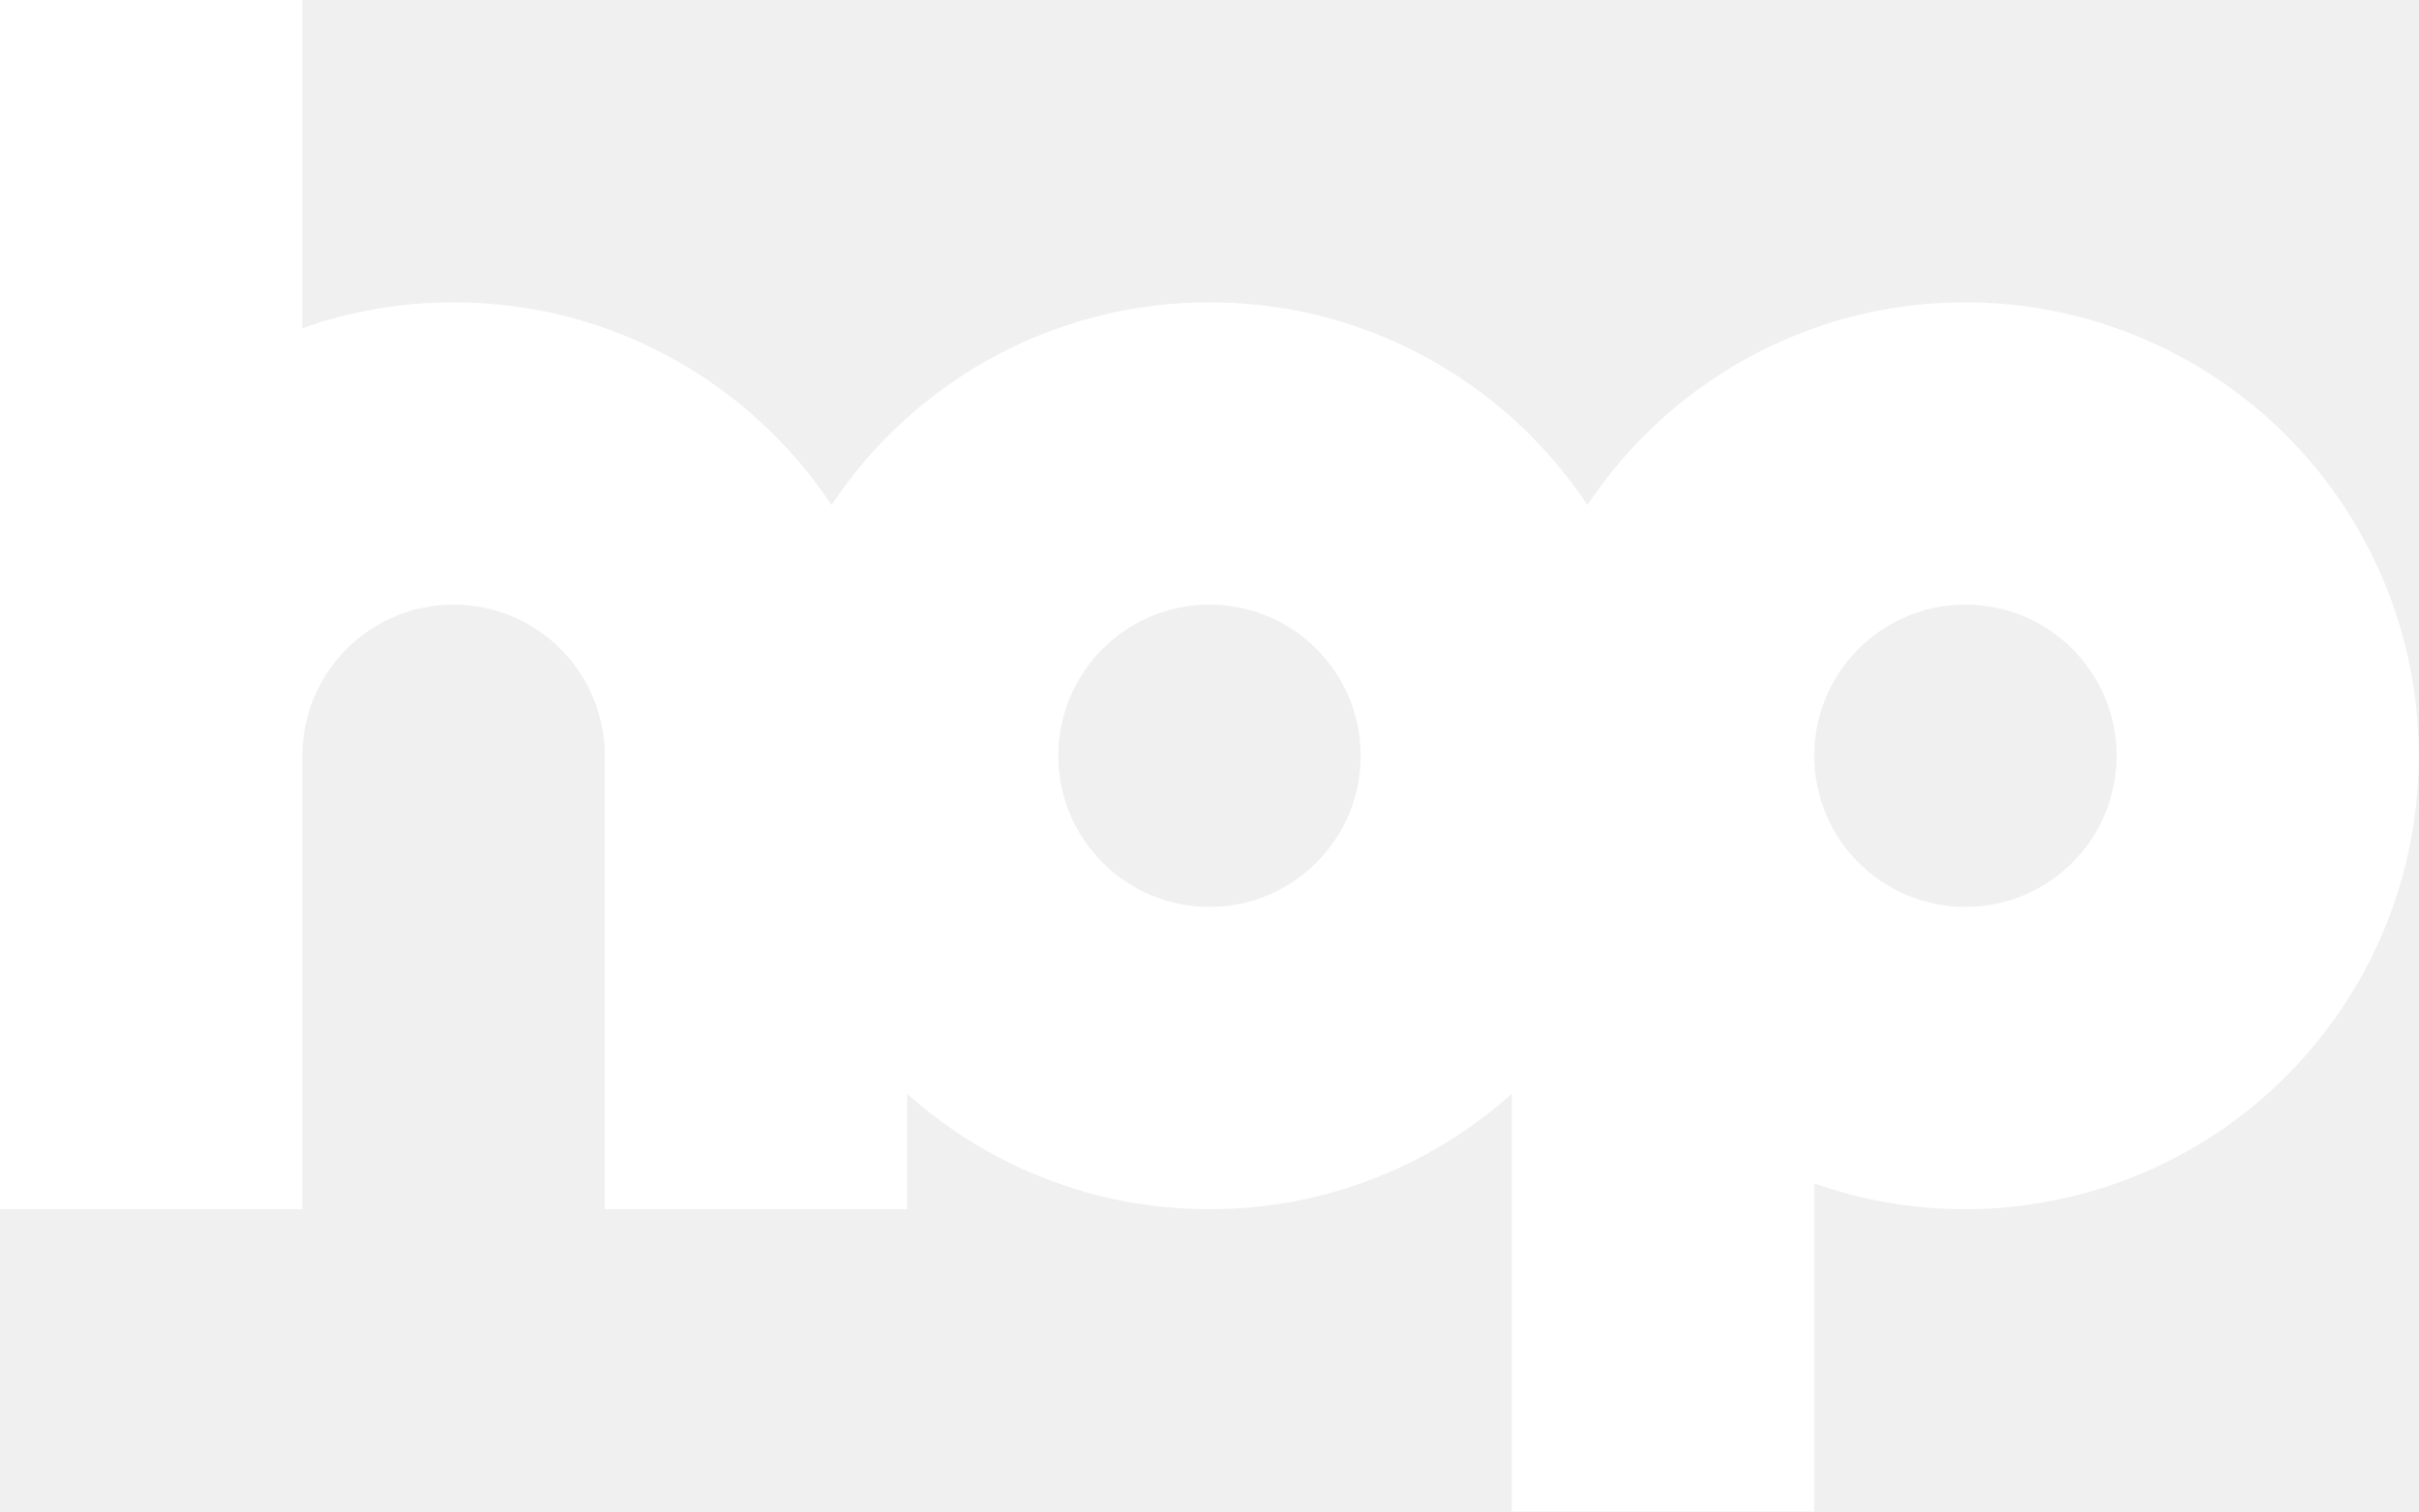
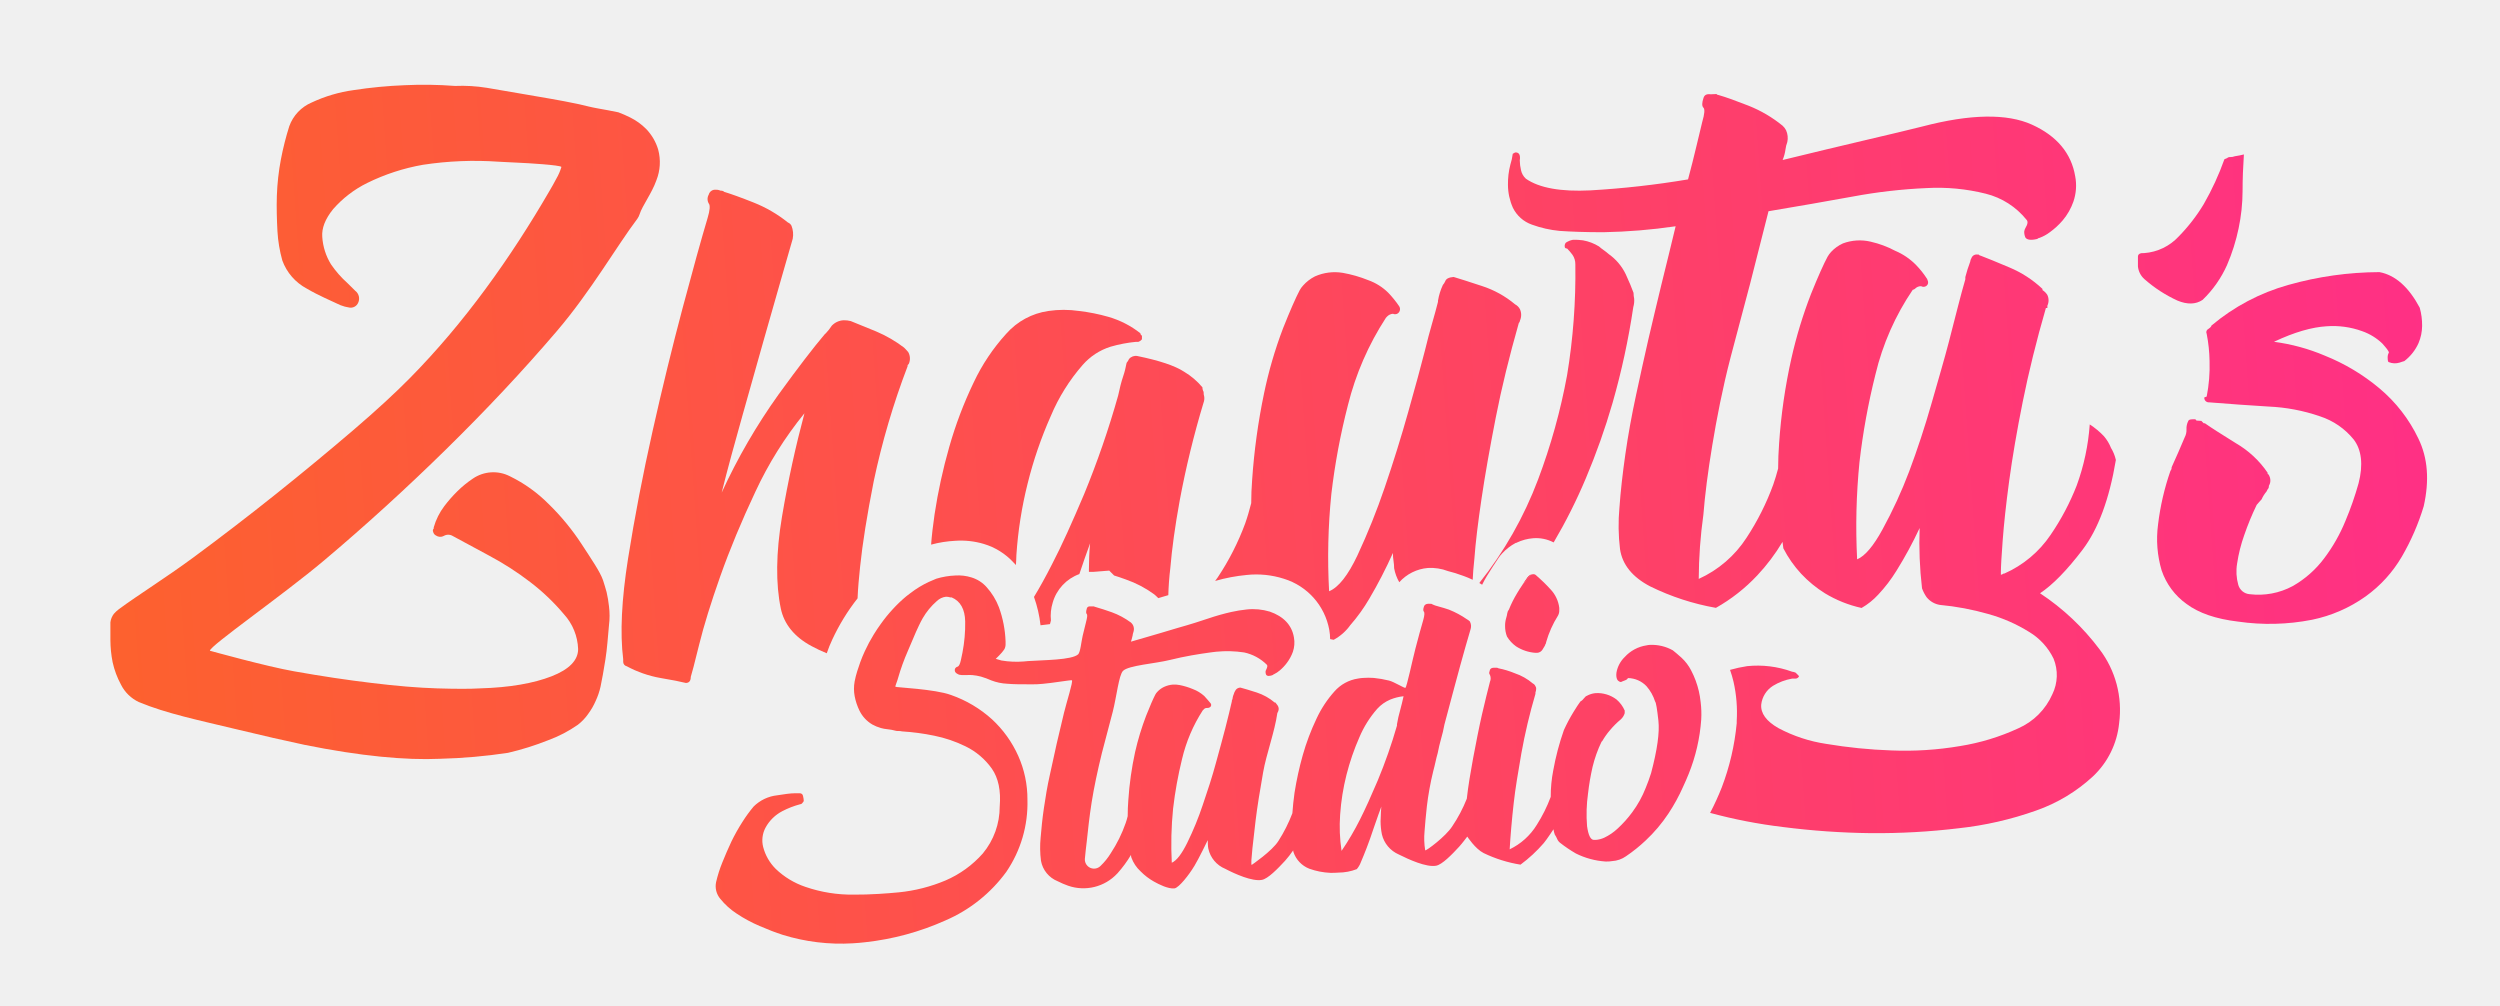
- <svg xmlns="http://www.w3.org/2000/svg" viewBox="0 0 160 100" class="w-12 cursor-pointer hover:opacity-80">
-   <g id="a1c6c63a-e459-44a3-b4b7-af910ae95872" data-name="Layer 2">
-     <g id="fa506414-24b2-4115-bfea-5ced8b49bd02" data-name="Layer 1">
-       <path d="M30,20a30.09,30.09,0,0,0-10,1.71V0H0V80H20V50a10,10,0,0,1,20,0V80H60V50A30,30,0,0,0,30,20Z" fill="#fff" />
-       <path d="M80,20a30,30,0,1,0,30,30A30,30,0,0,0,80,20Zm0,40A10,10,0,1,1,90,50,10,10,0,0,1,80,60Z" fill="#fff" />
-       <path d="M130,20a30,30,0,0,0-30,30v50h20V78.29A30,30,0,1,0,130,20Zm0,40a10,10,0,1,1,10-10A10,10,0,0,1,130,60Z" fill="#fff" />
-     </g>
-   </g>
+ <svg xmlns="http://www.w3.org/2000/svg" xmlns:xlink="http://www.w3.org/1999/xlink" id="Camada_1" data-name="Camada 1" viewBox="0 0 512 205.97">
+   <defs>
+     <style>.cls-1{fill:url(#Gradiente_sem_nome_6);}.cls-2{fill:url(#Gradiente_sem_nome_6-2);}.cls-3{fill:url(#Gradiente_sem_nome_6-3);}.cls-4{fill:url(#Gradiente_sem_nome_6-4);}.cls-5{fill:url(#Gradiente_sem_nome_6-5);}.cls-6{fill:url(#Gradiente_sem_nome_6-6);}.cls-7{fill:url(#Gradiente_sem_nome_6-7);}.cls-8{fill:url(#Gradiente_sem_nome_6-8);}.cls-9{fill:url(#Gradiente_sem_nome_6-9);}.cls-10{fill:url(#Gradiente_sem_nome_6-10);}.cls-11{fill:url(#Gradiente_sem_nome_6-11);}.cls-12{fill:url(#Gradiente_sem_nome_6-12);}</style>
+     <linearGradient id="Gradiente_sem_nome_6" x1="1" y1="92.5" x2="502.47" y2="57.09" gradientUnits="userSpaceOnUse">
+       <stop offset="0" stop-color="#fd632b" />
+       <stop offset="1" stop-color="#ff2f86" />
+     </linearGradient>
+     <linearGradient id="Gradiente_sem_nome_6-2" x1="1.48" y1="99.37" x2="502.95" y2="63.96" xlink:href="#Gradiente_sem_nome_6" />
+     <linearGradient id="Gradiente_sem_nome_6-3" x1="1.85" y1="104.53" x2="503.31" y2="69.12" xlink:href="#Gradiente_sem_nome_6" />
+     <linearGradient id="Gradiente_sem_nome_6-4" x1="2.66" y1="116.05" x2="504.13" y2="80.64" xlink:href="#Gradiente_sem_nome_6" />
+     <linearGradient id="Gradiente_sem_nome_6-5" x1="2.4" y1="112.43" x2="503.87" y2="77.02" xlink:href="#Gradiente_sem_nome_6" />
+     <linearGradient id="Gradiente_sem_nome_6-6" x1="4.38" y1="140.45" x2="505.85" y2="105.04" xlink:href="#Gradiente_sem_nome_6" />
+     <linearGradient id="Gradiente_sem_nome_6-7" x1="1.98" y1="106.4" x2="503.45" y2="70.99" xlink:href="#Gradiente_sem_nome_6" />
+     <linearGradient id="Gradiente_sem_nome_6-8" x1="3" y1="120.87" x2="504.47" y2="85.46" xlink:href="#Gradiente_sem_nome_6" />
+     <linearGradient id="Gradiente_sem_nome_6-9" x1="0.04" y1="78.96" x2="501.51" y2="43.55" xlink:href="#Gradiente_sem_nome_6" />
+     <linearGradient id="Gradiente_sem_nome_6-10" x1="3.29" y1="125.01" x2="504.76" y2="89.6" xlink:href="#Gradiente_sem_nome_6" />
+     <linearGradient id="Gradiente_sem_nome_6-11" x1="6.36" y1="168.47" x2="507.83" y2="133.06" xlink:href="#Gradiente_sem_nome_6" />
+     <linearGradient id="Gradiente_sem_nome_6-12" x1="4.88" y1="147.5" x2="506.35" y2="112.09" xlink:href="#Gradiente_sem_nome_6" />
+   </defs>
+   <path class="cls-1" d="M134.79,30.62a10.32,10.32,0,0,0-2.45-4.2,12.3,12.3,0,0,0-3.25-2.35A25.18,25.18,0,0,0,126.64,23c-1.44-.29-2.81-.56-4.11-.78s-2.61-.56-3.88-.86c-4.09-.88-7.86-1.46-10.91-2s-5.77-1-8-1.37a32.26,32.26,0,0,0-6.55-.39,83.12,83.12,0,0,0-10.3-.15,91.83,91.83,0,0,0-10.44,1,29.76,29.76,0,0,0-8.61,2.54,8.34,8.34,0,0,0-4.6,4.87,60.16,60.16,0,0,0-1.71,6.77,48.8,48.8,0,0,0-.83,7.46c-.08,2.47,0,4.92.12,7.26a28.36,28.36,0,0,0,1,6,10.63,10.63,0,0,0,5,5.75c2.5,1.47,5.06,2.52,6.9,3.4a8.13,8.13,0,0,0,1.83.49,1.66,1.66,0,0,0,1.81-1,2,2,0,0,0-.61-2.44c-.88-.86-1.42-1.42-1.56-1.54a21.51,21.51,0,0,1-3.4-3.87A12.2,12.2,0,0,1,66,48.53c-.14-1.79.59-3.67,2.21-5.68a22.48,22.48,0,0,1,7-5.38,42.37,42.37,0,0,1,11.4-3.72,70.24,70.24,0,0,1,15.53-.63c.32,0,1.57.1,3.77.19s8.83.49,9.07.88a11,11,0,0,1-1.07,2.45c-.4.81-.89,1.61-1.35,2.42-8,13.79-17.46,27.07-28.61,38.37C81.06,80.37,77.14,84,72.2,88.22S62,96.8,56.45,101.23,45.25,110,39.6,114.17s-11.25,7.63-15.28,10.61a7,7,0,0,0-1,.93,3.59,3.59,0,0,0-.71,1.74v3.62a23.84,23.84,0,0,0,.46,4.57,17.6,17.6,0,0,0,1.72,4.6,7.8,7.8,0,0,0,3.64,3.54c5.55,2.33,12.64,3.8,19,5.34s11.34,2.66,14.92,3.42c11.47,2.32,20.73,3.18,27.75,2.86a111.78,111.78,0,0,0,13.94-1.22,57.83,57.83,0,0,0,8.25-2.59,26.58,26.58,0,0,0,6.06-3.16,10.11,10.11,0,0,0,2.18-2.32,13.18,13.18,0,0,0,1.46-2.55,14.21,14.21,0,0,0,1-2.93c.3-1.42.64-3.3,1-5.58s.51-4.67.73-7a15.68,15.68,0,0,0,0-3.88,24.86,24.86,0,0,0-.49-2.91c-.22-.76-.49-1.74-.73-2.43-.61-1.76-2.42-4.37-4.36-7.36a48.43,48.43,0,0,0-6.79-8.26,29.09,29.09,0,0,0-7.88-5.65,7.43,7.43,0,0,0-7.63.46,21.39,21.39,0,0,0-3.15,2.57A27.26,27.26,0,0,0,91,103.65,13.17,13.17,0,0,0,88.83,108v.24a.58.58,0,0,0-.12.68,1.09,1.09,0,0,0,.59.76,1.53,1.53,0,0,0,1.59.08,1.76,1.76,0,0,1,1.81,0q2.89,1.53,7.41,4a60.59,60.59,0,0,1,8.48,5.45,43.46,43.46,0,0,1,6.9,6.58,11.16,11.16,0,0,1,2.91,7.14c0,2.28-1.81,4.16-5.45,5.58s-8.54,2.3-14.68,2.47q-2.89.18-8.73,0t-13.33-1.1q-7.51-.89-16-2.4c-5.68-1-17.22-4.21-17.22-4.21-.15-.9,14.89-11.34,23.38-18.49S83.23,100,91.38,92,107.1,75.94,114.05,67.8s12.2-17.32,16.48-23a3.37,3.37,0,0,0,.49-1c.49-1.59,2.5-4.28,3.4-6.85A10,10,0,0,0,134.79,30.62Z" />
+   <path class="cls-2" d="M178.94,98.55q-2.06,10.42-2.79,17.5c-.24,2.29-.44,4.45-.52,6.49a42,42,0,0,0-2.88,4.14,43.72,43.72,0,0,0-2.28,4.26,26.94,26.94,0,0,0-1.15,2.85,30.65,30.65,0,0,1-3.1-1.46c-3.56-1.9-5.65-4.54-6.31-7.7-1.06-5.07-1-11.4.24-18.8s2.81-14.48,4.6-21.19a76.33,76.33,0,0,0-10.05,16.07q-4.24,9-7.17,17.26c-1.93,5.46-3.39,10.17-4.35,14.07s-1.54,6.11-1.71,6.58c0,.81-.32,1.23-1,1.25-1.15-.29-2.84-.62-5.11-1a23,23,0,0,1-7-2.42.92.92,0,0,1-.73-.94V135q-1-8,1-20.63t5-26q3-13.38,6.19-25.36t5.09-18.34c.49-1.62.56-2.64.24-3a1.8,1.8,0,0,1,0-1.81,1.35,1.35,0,0,1,1.47-1,1.64,1.64,0,0,1,.71.1.87.87,0,0,0,.49.1.66.66,0,0,1,.49.23c1.44.44,3.48,1.17,6.06,2.2a27.1,27.1,0,0,1,7,4.08,1.37,1.37,0,0,1,.73.67,4.84,4.84,0,0,1,.25,2.66c-.49,1.66-1.25,4.31-2.3,8s-2.27,7.93-3.64,12.75-2.83,10-4.36,15.46-3,10.75-4.25,15.78a121.77,121.77,0,0,1,11.64-20.09q6-8.27,9.46-12.34l.25-.23a10.38,10.38,0,0,0,1.2-1.53,3.56,3.56,0,0,1,2.42-1.11,5.27,5.27,0,0,1,1.47.17c1.44.58,3.19,1.28,5.2,2.12a26.43,26.43,0,0,1,5.7,3.3c.17.16.46.46.86.92a2.67,2.67,0,0,1,.12,2.42l-.24.26V75A156.19,156.19,0,0,0,178.94,98.55Z" />
+   <path class="cls-3" d="M233.87,68.75v.73a1.53,1.53,0,0,1-.74.53l-.49,0a28.4,28.4,0,0,0-5.21,1,12.58,12.58,0,0,0-5.7,3.73,38.57,38.57,0,0,0-6.53,10.47,83.45,83.45,0,0,0-4.74,13.81,82.55,82.55,0,0,0-2.3,14.6c0,.71-.07,1.42-.1,2.11-.17-.18-.31-.37-.49-.53a13.49,13.49,0,0,0-6.11-3.81,16.51,16.51,0,0,0-5.77-.64,23.42,23.42,0,0,0-5,.79c.15-2,.39-4,.71-6.21a110.37,110.37,0,0,1,3-13.77,82.61,82.61,0,0,1,5-13.21,40.33,40.33,0,0,1,6.68-10,14.18,14.18,0,0,1,8.61-4.66,21.52,21.52,0,0,1,6.31,0,37.5,37.5,0,0,1,6,1.2,19.18,19.18,0,0,1,6.55,3.36A.6.6,0,0,0,233.87,68.75Z" />
+   <path class="cls-4" d="M246.48,82.49a189.4,189.4,0,0,0-4.86,19.93c-1,5.47-1.62,10.11-1.93,13.85-.25,2-.37,3.9-.42,5.62l-1.17.34c-.3.09-.59.17-.88.27a2.94,2.94,0,0,0-.4-.39l-.24-.22-.24-.2a22.14,22.14,0,0,0-5.73-3c-.85-.31-1.69-.6-2.44-.83l-1-1-3.26.26-.73,0-.17,0v-.49c0-1.76.07-3.55.24-5.35-.76,2.09-1.51,4.2-2.2,6.29a8.78,8.78,0,0,0-5.45,5.83,9.25,9.25,0,0,0-.37,3.67l-.12.47-.08.28c-.66.1-1.29.17-1.93.24a25.48,25.48,0,0,0-1.34-5.81c1.22-2,2.48-4.3,3.71-6.72,2-3.84,4.14-8.63,6.56-14.33A184.69,184.69,0,0,0,229,81c.32-1.49.63-2.78,1-3.85s.56-2,.73-2.84a3.1,3.1,0,0,0,.49-.78,1.8,1.8,0,0,1,1.69-.62c4.52.92,7.73,2,9.58,3.21a14.56,14.56,0,0,1,3.77,3.21,1.84,1.84,0,0,0,.24.93,3.08,3.08,0,0,0,.13,1A2.56,2.56,0,0,1,246.48,82.49Z" />
+   <path class="cls-5" d="M301.61,118.74a19.17,19.17,0,0,0-1.86-.78c-1.22-.46-2.3-.78-3.2-1a9.92,9.92,0,0,0-4.11-.64,8.86,8.86,0,0,0-5.87,2.92,9.06,9.06,0,0,1-1.05-2.85,10.15,10.15,0,0,0-.12-1.46,10.25,10.25,0,0,1-.13-1.68,93.94,93.94,0,0,1-4.84,9.37,34.79,34.79,0,0,1-3.89,5.41,10,10,0,0,1-3.4,3c-.24-.06-.49-.08-.73-.14a10.84,10.84,0,0,0-.17-1.87,13.46,13.46,0,0,0-9.3-10.49,18.56,18.56,0,0,0-7.6-.78,35,35,0,0,0-6.48,1.23,8.44,8.44,0,0,0,.54-.75A53,53,0,0,0,255,107.24c.48-1.34.88-2.77,1.25-4.19,0-1.64.07-3.21.19-4.79a129.74,129.74,0,0,1,2.43-17.66,87.15,87.15,0,0,1,3.88-13.32c1.45-3.66,2.6-6.26,3.4-7.79a4.48,4.48,0,0,1,.71-1,8.17,8.17,0,0,1,2.45-1.89,10,10,0,0,1,5.7-.72,26.07,26.07,0,0,1,5.21,1.5,11.07,11.07,0,0,1,4.1,2.58,21.16,21.16,0,0,1,2.21,2.73,1.08,1.08,0,0,1-.25,1.49,1,1,0,0,1-1,.08,1.88,1.88,0,0,0-1.22.58l-.24.27a58.74,58.74,0,0,0-7.76,17.85,135.57,135.57,0,0,0-3.4,18.21,127.93,127.93,0,0,0-.46,19.92c1.93-.79,3.88-3.26,5.82-7.38a138.39,138.39,0,0,0,5.58-13.9c1.76-5.15,3.38-10.36,4.84-15.56s2.61-9.39,3.4-12.52c.49-2,.95-3.79,1.44-5.45s.88-3.15,1.22-4.47v-.22a12.43,12.43,0,0,1,1-3.23,2.84,2.84,0,0,0,.49-.77c.17-.5.73-.79,1.71-.87,1.29.39,3.23,1,5.82,1.86a20.22,20.22,0,0,1,6.77,3.75,2.37,2.37,0,0,1,1,1,2.87,2.87,0,0,1,0,2.32.77.77,0,0,1-.24.51c-1.93,6.77-3.52,13.23-4.72,19.37s-2.19,11.7-2.91,16.58-1.23,9-1.47,12.36C301.76,116.16,301.66,117.59,301.61,118.74Z" />
+   <path class="cls-6" d="M313.52,117.68c-.56.7-1.12,1.37-1.64,2,.32-.51.64-1,1-1.48a1.84,1.84,0,0,1,.54-.46Z" />
+   <path class="cls-7" d="M334.5,62.88a153.55,153.55,0,0,1-4.25,19.65,139.53,139.53,0,0,1-5.45,15.38,110.31,110.31,0,0,1-6.61,13.18,7.75,7.75,0,0,0-4.18-.86,9.44,9.44,0,0,0-3.38.9l-.12.06-.1,0a10.55,10.55,0,0,0-2.73,2.11l-.4.45-.34.46c-.78,1.13-1.58,2.41-2.4,3.72-.36.59-.7,1.21-1,1.82a6,6,0,0,0-.58-.35A78.1,78.1,0,0,0,315,98.2a124.1,124.1,0,0,0,5.94-21.36,127.48,127.48,0,0,0,1.69-22.69,3.33,3.33,0,0,0-.61-2,10.83,10.83,0,0,0-1.08-1.25c-.34,0-.49-.14-.49-.46a1,1,0,0,1,.25-.75,3.9,3.9,0,0,1,1.44-.58,11.55,11.55,0,0,1,2.05.11,9.33,9.33,0,0,1,3.28,1.25,9.55,9.55,0,0,0,1,.78,12.14,12.14,0,0,1,1,.79,10.78,10.78,0,0,1,3.49,4.14c.73,1.59,1.25,2.84,1.59,3.8a6,6,0,0,0,.13,1.21A4.69,4.69,0,0,1,334.5,62.88Z" />
+   <path class="cls-8" d="M434,148.09a17.3,17.3,0,0,1-5.35,10.9A33.33,33.33,0,0,1,417,166a69.58,69.58,0,0,1-15.88,3.63,140.39,140.39,0,0,1-17.95,1,155,155,0,0,1-18.05-1.26,104.12,104.12,0,0,1-14.89-2.89,53.18,53.18,0,0,0,2.4-5.25,50.06,50.06,0,0,0,3.05-13.12l0-.22,0-.24a28.61,28.61,0,0,0-.66-8.05,23.74,23.74,0,0,0-.71-2.41,27.76,27.76,0,0,1,3.48-.76,20.69,20.69,0,0,1,9.22,1.13,2.22,2.22,0,0,1,.73.2l.71.71a.79.79,0,0,1-.71.51l-.73,0a11.21,11.21,0,0,0-3.89,1.47,5.23,5.23,0,0,0-2.42,3.83q-.22,2.7,3.52,4.84a30.4,30.4,0,0,0,9.81,3.23,101.74,101.74,0,0,0,13.35,1.34,67.11,67.11,0,0,0,14.06-.9,45.56,45.56,0,0,0,11.89-3.62,13.62,13.62,0,0,0,7-7,8.9,8.9,0,0,0,.24-7.28,12.93,12.93,0,0,0-5-5.47,31.9,31.9,0,0,0-8.37-3.67,54,54,0,0,0-9.95-1.87,4.37,4.37,0,0,1-2.67-1.56,7.49,7.49,0,0,1-.95-1.83,81.08,81.08,0,0,1-.49-12.35,82,82,0,0,1-4.75,8.76,30.31,30.31,0,0,1-3.74,4.89,14.25,14.25,0,0,1-3.4,2.72,24.66,24.66,0,0,1-7.5-3,24.11,24.11,0,0,1-4.87-4,23.46,23.46,0,0,1-3.65-5.21c-.07-.44-.12-.88-.17-1.32a39.92,39.92,0,0,1-5.16,6.85,35.5,35.5,0,0,1-8.48,6.66,50.31,50.31,0,0,1-13.45-4.39c-3.65-1.9-5.72-4.46-6.19-7.64a39.88,39.88,0,0,1-.12-8.48c.24-3.42.66-7.09,1.22-11s1.29-7.93,2.17-12,1.73-8,2.55-11.54,1.7-7.18,2.66-11.18,2-8,2.91-11.92a116.71,116.71,0,0,1-14.79,1.22c-3.71,0-6.7-.11-8.95-.27A22.72,22.72,0,0,1,313.72,46a6.86,6.86,0,0,1-3.89-3.47,11.67,11.67,0,0,1-1-4.67,15.51,15.51,0,0,1,.49-4.14,11.84,11.84,0,0,0,.49-2.22l.49-.28c.8-.05,1.12.49.95,1.62a9.1,9.1,0,0,0,.25,2,3.26,3.26,0,0,0,1,1.76c2.74,1.91,7.18,2.69,13.21,2.39a185.29,185.29,0,0,0,20-2.25c.66-2.46,1.22-4.72,1.71-6.77s.88-3.71,1.2-5c.48-1.64.56-2.62.24-2.92s-.32-1,0-1.93c.17-.67.66-.92,1.47-.81l1.2-.05a.67.67,0,0,0,.49.22c1.46.42,3.47,1.14,6.06,2.16a26.44,26.44,0,0,1,7,4.11,3.2,3.2,0,0,1,.71.93,3.89,3.89,0,0,1,.25,2.42,6.3,6.3,0,0,0-.37,1.48,8.68,8.68,0,0,1-.59,2.19q9.21-2.25,17-4.08c5.15-1.22,9-2.11,11.64-2.79,9.83-2.57,17.34-2.68,22.43-.37s8.06,5.86,8.85,10.57a10.13,10.13,0,0,1-.37,5.2,12.15,12.15,0,0,1-2.17,3.81,14.88,14.88,0,0,1-2.67,2.46,8.13,8.13,0,0,1-2.08,1.14.84.84,0,0,0-.49.23c-1.29.31-2.1.19-2.42-.3a2.83,2.83,0,0,1-.24-1.21,1.92,1.92,0,0,1,.24-.72c.49-.8.56-1.36.24-1.69a15.51,15.51,0,0,0-8.36-5.35,40.48,40.48,0,0,0-12.13-1.15,108.12,108.12,0,0,0-15.14,1.74c-5.49,1-11.25,2-17.22,3q-1.72,6.88-3.76,14.81c-1.37,5.31-2.79,10.38-4,15.09-1.68,6.45-2.85,12.57-3.75,18s-1.51,10.22-1.83,14.27a98.21,98.21,0,0,0-.95,13.13,22.92,22.92,0,0,0,9.8-8.44,52.44,52.44,0,0,0,5.46-10.87c.37-1.07.71-2.18,1-3.29,0-1.73.08-3.45.2-5.12a114.8,114.8,0,0,1,2.54-17.54,93,93,0,0,1,4-13.11c1.45-3.58,2.58-6.12,3.38-7.6a5.35,5.35,0,0,1,.73-1,7.59,7.59,0,0,1,2.42-1.74,9.81,9.81,0,0,1,5.7-.35,20.37,20.37,0,0,1,5,1.86,13.15,13.15,0,0,1,4.25,2.88,18.2,18.2,0,0,1,2.3,2.9c.32.66.25,1.15-.24,1.47a1,1,0,0,1-1,0,1.67,1.67,0,0,0-1.22.5.81.81,0,0,1-.49.24,52.46,52.46,0,0,0-7.63,17.3,139,139,0,0,0-3.28,18,132.56,132.56,0,0,0-.48,19.9c1.61-.67,3.35-2.73,5.2-6.13A93.49,93.49,0,0,0,391,96.55c1.69-4.52,3.23-9.19,4.6-14s2.61-9,3.52-12.5c1.36-5.23,2.42-9.6,3.38-12.85v-.46a30.21,30.21,0,0,1,1-3.15,1.68,1.68,0,0,1,.25-.73,1.12,1.12,0,0,1,1.22-.73h.25a.65.65,0,0,0,.46.25c1.3.5,3.26,1.29,5.82,2.38a22.52,22.52,0,0,1,6.8,4.41v.24a3.11,3.11,0,0,1,1,1,2.58,2.58,0,0,1,0,2.2v.47H419c-1.95,6.74-3.53,13.15-4.74,19.18s-2.14,11.48-2.79,16.3-1.08,8.89-1.32,12.11-.37,5.4-.37,6.53v.49a.45.45,0,0,0,.37-.12.53.53,0,0,1,.37-.12,22.29,22.29,0,0,0,9.44-7.9,50.36,50.36,0,0,0,5.35-10.12,45.79,45.79,0,0,0,2.67-12.51,15.9,15.9,0,0,1,2.91,2.42,8.56,8.56,0,0,1,1.44,2.39,8.16,8.16,0,0,1,1,2.47q-2,12-6.8,18.36c-3.23,4.25-6.14,7.22-8.73,8.94A48.8,48.8,0,0,1,430,133,20.51,20.51,0,0,1,434,148.09Z" />
+   <path class="cls-9" d="M457.69,32a2.49,2.49,0,0,1-.93.17.83.83,0,0,0-.66.22c-.22.1-.32.12-.54.22a56.64,56.64,0,0,1-4.23,9.19,35.84,35.84,0,0,1-5.16,6.66,10.68,10.68,0,0,1-7,3.37c-.88-.05-1.32.2-1.32.74v2a4,4,0,0,0,1.32,2.59,27.64,27.64,0,0,0,6.77,4.4c2,.83,3.74.81,5.16-.15a22.79,22.79,0,0,0,5-7.14,39.1,39.1,0,0,0,2.37-7.51,37.71,37.71,0,0,0,.81-7.6c0-2.54.1-5,.27-7.53C459,31.77,458.4,31.9,457.69,32Z" />
+   <path class="cls-10" d="M495.28,89.81a30.53,30.53,0,0,0-8-10.3,41.32,41.32,0,0,0-11.15-6.67A39.82,39.82,0,0,0,465.71,70c4.21-2,7.8-3,10.79-3.18a17.55,17.55,0,0,1,7.26,1,11.44,11.44,0,0,1,4.13,2.52c.88,1,1.35,1.56,1.35,1.88a1.85,1.85,0,0,0-.25.95c0,.64.08,1,.25,1a3.25,3.25,0,0,0,2.17.1c.4-.15.59-.19,1-.32a9.58,9.58,0,0,0,2.91-3.69,9.25,9.25,0,0,0,.73-3.52,13.1,13.1,0,0,0-.49-3.72c-2.25-4.23-5-6.68-8.24-7.29a69.45,69.45,0,0,0-18.66,2.62,42,42,0,0,0-15.77,8.34c0,.17-.2.39-.62.68a.73.73,0,0,0-.34,1,31.77,31.77,0,0,1,.59,5.62,32.1,32.1,0,0,1-.59,7.22l-.49.19a.92.92,0,0,0,1,1c4.06.32,8.09.62,12.13.86a37.26,37.26,0,0,1,10.56,2,14.74,14.74,0,0,1,6.9,4.74c1.61,2.08,2,5.16,1,9a64.34,64.34,0,0,1-2.67,7.65,34,34,0,0,1-4.38,7.71,21,21,0,0,1-6.43,5.67,14.83,14.83,0,0,1-8.83,1.66,2.63,2.63,0,0,1-2.32-1.91,10,10,0,0,1-.24-4.37,30.92,30.92,0,0,1,1.46-5.82,55.09,55.09,0,0,1,2.55-6.19c.39-.44.58-.69,1-1.13a6.48,6.48,0,0,1,1-1.59l.24-.46a.84.84,0,0,0,.25-.71,2.07,2.07,0,0,0,.24-1.66c-.17-.52-.32-.76-.49-.79v-.24a20,20,0,0,0-6.53-6.07c-2.91-1.81-5-3.13-6.31-4.06a1,1,0,0,1-.24,0l-.49-.49-1-.07c-.1-.1-.15-.17-.24-.27-.81,0-1.3,0-1.45.37a3.38,3.38,0,0,0-.36,1.68,3.14,3.14,0,0,1-.37,1.67c-1,2.44-1.59,3.66-2.67,6.11a1,1,0,0,1-.24.73,52.27,52.27,0,0,0-2.54,11,22.52,22.52,0,0,0,.73,9.39,13.9,13.9,0,0,0,5.09,6.87c2.52,1.88,6,3.08,10.54,3.62a45,45,0,0,0,15.16-.37,29,29,0,0,0,11-4.79,26.41,26.41,0,0,0,7.41-8.15,48.28,48.28,0,0,0,4.48-10.32C497.55,98.42,497.24,93.84,495.28,89.81Z" />
+   <path class="cls-11" d="M348.29,143.76a18.36,18.36,0,0,0-.36-2.18,17.85,17.85,0,0,0-1.57-4.25,9.35,9.35,0,0,0-2-2.64c-.71-.64-1.32-1.15-1.76-1.5a8.82,8.82,0,0,0-4.65-1.12,3.86,3.86,0,0,0-.75.1,7.57,7.57,0,0,0-4.46,2.39,5.85,5.85,0,0,0-1.68,3.13c-.15,1.08.14,1.64.46,1.81a.83.83,0,0,0,.42.18.5.5,0,0,0,.24-.1l.69-.27a1,1,0,0,0,.54-.44,5.34,5.34,0,0,1,3.79,1.66,8.74,8.74,0,0,1,1.76,3.13c.19.17.41,1.49.68,3.92s-.24,6-1.49,10.73c-.2.56-.37,1.1-.54,1.59s-.37,1-.56,1.44a21.67,21.67,0,0,1-2.76,5,23.29,23.29,0,0,1-3,3.35,10.74,10.74,0,0,1-2.76,1.88,5.08,5.08,0,0,1-1.71.44,1.7,1.7,0,0,1-.39,0c-.69,0-1.15-1-1.4-2.81a30,30,0,0,1,.2-6.7,48.91,48.91,0,0,1,.93-5.45A26,26,0,0,1,328,151.9l.15-.14a14.41,14.41,0,0,1,1.56-2.2,17.33,17.33,0,0,1,2.23-2.23,2.81,2.81,0,0,0,.8-1.27v-.54a6.32,6.32,0,0,0-1.68-2.27,6.5,6.5,0,0,0-4.26-1.3,4.58,4.58,0,0,0-1.49.39,3.71,3.71,0,0,0-.54.27,5.89,5.89,0,0,1-.41.44,1.49,1.49,0,0,1-.25.29,2.28,2.28,0,0,1-.44.32c-.34.47-.81,1.15-1.39,2.11a33.79,33.79,0,0,0-2,3.76,53.42,53.42,0,0,0-2.18,8.27,27.72,27.72,0,0,0-.51,5.4v0a30.69,30.69,0,0,1-2.86,5.74,13.21,13.21,0,0,1-5.55,5c.17-2.86.44-6.06.83-9.49.32-2.91.9-6.31,1.56-10.14a114.84,114.84,0,0,1,2.89-12.21v-.27a2.47,2.47,0,0,0,.15-.78.81.81,0,0,0-.15-.51,1.11,1.11,0,0,0-.54-.57,11.25,11.25,0,0,0-3.72-2.1,17.84,17.84,0,0,0-3.3-1,.94.94,0,0,1-.29-.12l-.66,0c-.47,0-.73.2-.81.44a2.86,2.86,0,0,0-.14.51.62.62,0,0,0,.14.52,1.77,1.77,0,0,1,0,1.42c-.41,1.63-1,3.91-1.64,6.72s-1.22,5.85-1.81,8.95c-.53,2.86-1,5.65-1.29,8.27v0a29.49,29.49,0,0,1-3,5.68c-1.32,2.05-5.28,5-5.52,4.89a15.16,15.16,0,0,1-.13-3.91c.1-1.35.25-3.09.47-5.09a59.87,59.87,0,0,1,1.3-7.19c.17-.66.34-1.3.46-1.88s.29-1.23.46-1.84c.2-1,.42-2,.69-2.93a27.89,27.89,0,0,0,.68-2.89c1.15-4.4,2.25-8.41,3.23-12.06.83-3,1.47-5.26,1.91-6.72a7,7,0,0,0,.24-.83,2,2,0,0,0-.12-1.45.63.63,0,0,0-.07-.12,1.76,1.76,0,0,0-.34-.27.88.88,0,0,0-.2-.12,18.52,18.52,0,0,0-3.72-2c-1.44-.51-2.88-.78-3.37-1.07a.51.51,0,0,0-.27-.12,1.28,1.28,0,0,1-.27,0,1.26,1.26,0,0,0-.42,0,.89.89,0,0,0-.53.19.74.74,0,0,0-.27.42c-.15.46-.17.81,0,1s.14.75-.12,1.68c-.47,1.59-1,3.55-1.62,5.92s-1.78,7.93-2.05,8-2.28-1.22-3.35-1.49a22.09,22.09,0,0,0-3.11-.54,14.69,14.69,0,0,0-2.2,0c-.34,0-.71.08-1.05.13a8,8,0,0,0-4.82,2.64,22.62,22.62,0,0,0-3.69,5.62,47.12,47.12,0,0,0-2.79,7.41,66.08,66.08,0,0,0-1.69,7.71c-.22,1.49-.34,2.88-.44,4.2a30.86,30.86,0,0,1-2.86,5.68c-1.3,2.08-5.48,4.91-5.48,4.91-.29-.19.44-5.87.81-9.12.34-2.81.88-6.11,1.54-9.86s2.37-8.29,2.91-12.13a1,1,0,0,1,.15-.29,1.26,1.26,0,0,0-.08-1.25,6,6,0,0,0-.46-.61.31.31,0,0,0-.15,0,10.93,10.93,0,0,0-3.69-2.06c-1.42-.46-2.52-.78-3.33-1a1.2,1.2,0,0,0-.95.46,4.24,4.24,0,0,0-.27.47c-.07.29-.29.71-.34,1a1.93,1.93,0,0,1-.2.75v.15l-.59,2.5c-.24.9-.48,1.93-.75,3-.42,1.71-1.1,4.06-1.89,7s-1.73,5.79-2.71,8.66a62.28,62.28,0,0,1-3.18,7.77c-1.13,2.3-2.18,3.67-3.18,4.11a73.06,73.06,0,0,1,.27-11.1,82.31,82.31,0,0,1,1.83-10.13,31.78,31.78,0,0,1,4.26-10,1,1,0,0,0,.15-.13.8.8,0,0,1,.68-.34c.07,0,.15,0,.24,0a1.18,1.18,0,0,0,.3-.1.55.55,0,0,0,.24-.83c-.34-.42-.78-.93-1.32-1.52a7.29,7.29,0,0,0-2.32-1.41,13.92,13.92,0,0,0-2.77-.84,5.87,5.87,0,0,0-1.32-.09,5.35,5.35,0,0,0-1.85.49,4.43,4.43,0,0,0-1.35,1,2.31,2.31,0,0,0-.42.58q-.66,1.26-1.88,4.33a55,55,0,0,0-2.25,7.41,66.66,66.66,0,0,0-1.39,9.86c-.08,1.05-.13,2.13-.13,3.28-.12.49-.26,1-.41,1.41a28,28,0,0,1-3.06,6.19,12.74,12.74,0,0,1-2.05,2.55,1.88,1.88,0,0,1-3.25-1.4c.09-1.17.26-2.4.39-3.59.24-2.18.51-4.92,1-8s1.2-6.43,2.1-10.1c.71-2.66,1.47-5.52,2.23-8.48s1.25-7.54,2.1-8.34c1.15-1.13,6.53-1.47,9.59-2.23s5.92-1.22,8.44-1.56c.36-.05.73-.1,1.07-.13a23,23,0,0,1,5.7.15,9.35,9.35,0,0,1,4.65,2.52c.17.17.12.49-.13,1a1.17,1.17,0,0,0-.14.42,1.4,1.4,0,0,0,.14.66.66.66,0,0,0,.62.2,2,2,0,0,0,.73-.18c.1-.05.17-.17.27-.17a5.47,5.47,0,0,0,1.15-.76,9.26,9.26,0,0,0,1.47-1.56,8.7,8.7,0,0,0,1.22-2.25,5.84,5.84,0,0,0,.22-2.94c-.42-2.54-2.13-4.32-4.94-5.3a11.92,11.92,0,0,0-4.75-.44,27.38,27.38,0,0,0-3.13.51,45.75,45.75,0,0,0-4.62,1.3c-1.44.49-3.62,1.2-6.48,2-2.08.64-4.38,1.3-6.77,2-.88.27-2.69.78-2.69.78s.29-.91.34-1.25c0-.14.05-.29.07-.41s.1-.3.12-.39a1.82,1.82,0,0,0-.12-1.35,2,2,0,0,0-.41-.51,15.42,15.42,0,0,0-3.92-2.11c-1.24-.44-2.32-.78-3.08-1a2.42,2.42,0,0,1-.32-.1.35.35,0,0,1-.24-.1,5.34,5.34,0,0,1-.69,0h-.27a.57.57,0,0,0-.53.47c-.17.59-.17.93,0,1.1s.09.71-.15,1.64c-.17.68-.42,1.68-.69,2.81s-.46,3.35-.92,3.79c-1.3,1.2-7.15,1.17-10.3,1.39l-.86.08a18.53,18.53,0,0,1-4.55-.2c-.41-.1-1.17-.34-1.17-.34s1.3-1.22,1.74-1.93a2,2,0,0,0,.27-1v-.66a22.78,22.78,0,0,0-1.35-6.95,13.2,13.2,0,0,0-2.52-4.13,6.76,6.76,0,0,0-3.1-2,9.09,9.09,0,0,0-3.31-.4,15.84,15.84,0,0,0-3.91.66c-.51.2-1.05.44-1.49.64a19.69,19.69,0,0,0-3.79,2.3c-.25.17-.54.39-.83.63l0,0a28.69,28.69,0,0,0-2.79,2.66,29.73,29.73,0,0,0-2.44,3c-.49.68-1,1.42-1.47,2.2a31.87,31.87,0,0,0-1.83,3.42c-.35.74-.64,1.47-.93,2.25-.22.57-.39,1.25-.61,1.81a18.06,18.06,0,0,0-.54,2.13,8.33,8.33,0,0,0,0,3,11.88,11.88,0,0,0,1,3,6.74,6.74,0,0,0,2.64,2.83,8.51,8.51,0,0,0,1.74.71c.73.25,2,.25,2.86.52a1.72,1.72,0,0,0,.66.09,2.72,2.72,0,0,1,.81.08,46.09,46.09,0,0,1,6.58.88,26.42,26.42,0,0,1,6.4,2.17,14.27,14.27,0,0,1,5.41,4.58c1.34,1.93,1.88,4.5,1.61,7.77a15,15,0,0,1-3.45,9.59,21.55,21.55,0,0,1-7.63,5.53,33.07,33.07,0,0,1-9.58,2.44c-1.42.13-2.79.25-4.09.32-1.83.1-3.52.17-5.11.15a29.12,29.12,0,0,1-9.93-1.59,16.23,16.23,0,0,1-6.09-3.69,9.74,9.74,0,0,1-2.57-4.5,5.52,5.52,0,0,1,.49-3.94,8.23,8.23,0,0,1,3.45-3.38,17.62,17.62,0,0,1,3.57-1.39,1.06,1.06,0,0,0,.42-.15c.24-.29.39-.46.39-.56a4.62,4.62,0,0,0-.15-1,.64.64,0,0,0-.66-.56h-1c-1,0-2.2.2-3.64.42a8.07,8.07,0,0,0-4.82,2.3,29.14,29.14,0,0,0-2.28,3.13,39.43,39.43,0,0,0-2.25,4c-.68,1.42-1.29,2.89-1.88,4.33a26.59,26.59,0,0,0-1.27,4,4,4,0,0,0,.85,3.43,14.42,14.42,0,0,0,3.38,3.05,28.66,28.66,0,0,0,4.67,2.52c1.71.74,3.28,1.35,4.72,1.81a40.27,40.27,0,0,0,14.36,1.74c.85-.05,1.71-.12,2.54-.22a54.64,54.64,0,0,0,16.48-4.48,30.23,30.23,0,0,0,12.43-9.93,25,25,0,0,0,4.33-14.77,21.66,21.66,0,0,0-1.89-9,23,23,0,0,0-5.35-7.46,24.6,24.6,0,0,0-8.42-5c-3.32-1.22-11.27-1.54-11.37-1.68s.37-1.1.54-1.81a44.26,44.26,0,0,1,2-5.53c.44-1,.86-2,1.2-2.81.17-.37.34-.76.46-1.08.4-.88.84-1.86,1.37-2.79a13.86,13.86,0,0,1,2.91-3.54,3.27,3.27,0,0,1,1.86-.88,2.88,2.88,0,0,1,.91.14l.27,0c1.78.76,2.71,2.42,2.76,4.91a31,31,0,0,1-.56,6.41c-.1.49-.2,1-.32,1.52-.17.81-.42,1.27-.66,1.34a.78.78,0,0,0-.56.47.88.88,0,0,0,0,.49.84.84,0,0,0,.17.27l.22.19a.35.35,0,0,0,.15.07,1.13,1.13,0,0,0,.42.18c.49.14,1.88,0,2.54.05a11,11,0,0,1,1.81.31,17.57,17.57,0,0,1,2.15.79,10.35,10.35,0,0,0,3.25.68c1.28.12,2.92.12,5,.12.66,0,1.42,0,2.25-.1,1.69-.12,5.87-.83,6-.73.26.29-1.08,4.43-1.62,6.65s-1.05,4.36-1.49,6.29-.9,4.18-1.42,6.48-.88,4.52-1.2,6.7-.53,4.23-.68,6.12a21,21,0,0,0,.07,4.72,5.57,5.57,0,0,0,3.43,4.2,17.79,17.79,0,0,0,2.12.91,9.48,9.48,0,0,0,10.08-2.5l.05-.05a24,24,0,0,0,2.76-3.76c0,.14,0,.39.08.56a7.14,7.14,0,0,0,1.88,2.81,12.17,12.17,0,0,0,2.71,2.08c1.08.61,2.91,1.52,4.19,1.42.51-.05,1.29-.83,2-1.66a22.72,22.72,0,0,0,2.15-3c.8-1.29,2.71-5.23,2.71-5.23s0,1.42.12,1.76a5.78,5.78,0,0,0,3.45,4.11c2,1.05,5.55,2.64,7.51,2.27,1.25-.22,3.23-2.27,4.75-3.91a21.75,21.75,0,0,0,1.66-2.13c0,.15.05.22.07.37a5.55,5.55,0,0,0,3.23,3.38,14.58,14.58,0,0,0,4.33.85c.54,0,1.08,0,1.64-.05a10.53,10.53,0,0,0,3.76-.71,4.6,4.6,0,0,0,.84-1.44c.36-.81.75-1.81,1.19-2.93s.93-2.52,1.42-4,1.57-4.43,1.57-4.43-.15,2-.15,3a14.08,14.08,0,0,0,.27,2.67,6,6,0,0,0,3.47,4.13c2,1,5.63,2.67,7.63,2.3,1.23-.22,3.21-2.25,4.72-3.89.57-.61,1.67-2.08,1.67-2.08s1.61,2.5,3.35,3.38a27.29,27.29,0,0,0,7.55,2.37,29.35,29.35,0,0,0,4.75-4.4c.68-.81,2-2.84,2-2.84a6.25,6.25,0,0,0,.27,1.08,4.72,4.72,0,0,1,.49.9,1.94,1.94,0,0,0,.59.78,27.59,27.59,0,0,0,3.25,2.2,16,16,0,0,0,6.09,1.64c.54,0,.81,0,1.35-.09a5.42,5.42,0,0,0,2.83-1,31.61,31.61,0,0,0,4-3.21,31,31,0,0,0,4.67-5.52,37,37,0,0,0,3-5.48c.4-.86.79-1.74,1.15-2.64a36.6,36.6,0,0,0,2.57-11.13A19.81,19.81,0,0,0,348.29,143.76Zm-61.53,1.66a25.29,25.29,0,0,0-.66,2.91v.27a103.58,103.58,0,0,1-3.94,11.25c-1.34,3.16-2.54,5.82-3.64,8a56.7,56.7,0,0,1-3.77,6.41,33.51,33.51,0,0,1-.29-7.41,45.86,45.86,0,0,1,1.3-8.17A48.84,48.84,0,0,1,278.4,151a21.47,21.47,0,0,1,3.64-5.82,7.62,7.62,0,0,1,2.69-1.91,9.91,9.91,0,0,1,2.72-.68C287.25,143.54,287,144.52,286.76,145.42Z" />
+   <path class="cls-12" d="M319.34,124.49V125a2.09,2.09,0,0,1-.27,1.09,21,21,0,0,0-2.42,5.42.65.65,0,0,1-.15.43,1.58,1.58,0,0,1-.19.43,7.56,7.56,0,0,1-.42.69,1.36,1.36,0,0,1-1.1.64c-.1,0-.19,0-.32,0a8.38,8.38,0,0,1-4-1.34,6.68,6.68,0,0,1-1.84-2,5.88,5.88,0,0,1-.39-2.12,5.6,5.6,0,0,1,.25-1.75s0,0,0,0a5.22,5.22,0,0,0,.2-.9,1.52,1.52,0,0,1,.34-.76,22.58,22.58,0,0,1,1.69-3.37c.34-.56.68-1.13,1.05-1.64a.12.12,0,0,1,.07-.11c.52-.62,1.08-1.29,1.64-2a1.56,1.56,0,0,1,.49-.11.7.7,0,0,1,.46.09,33.28,33.28,0,0,1,3.11,3A6.68,6.68,0,0,1,319.34,124.49Z" />
+   <path class="cls-6" d="M313.52,117.68c-.56.7-1.12,1.37-1.64,2,.32-.51.64-1,1-1.48a1.84,1.84,0,0,1,.54-.46Z" />
</svg>
